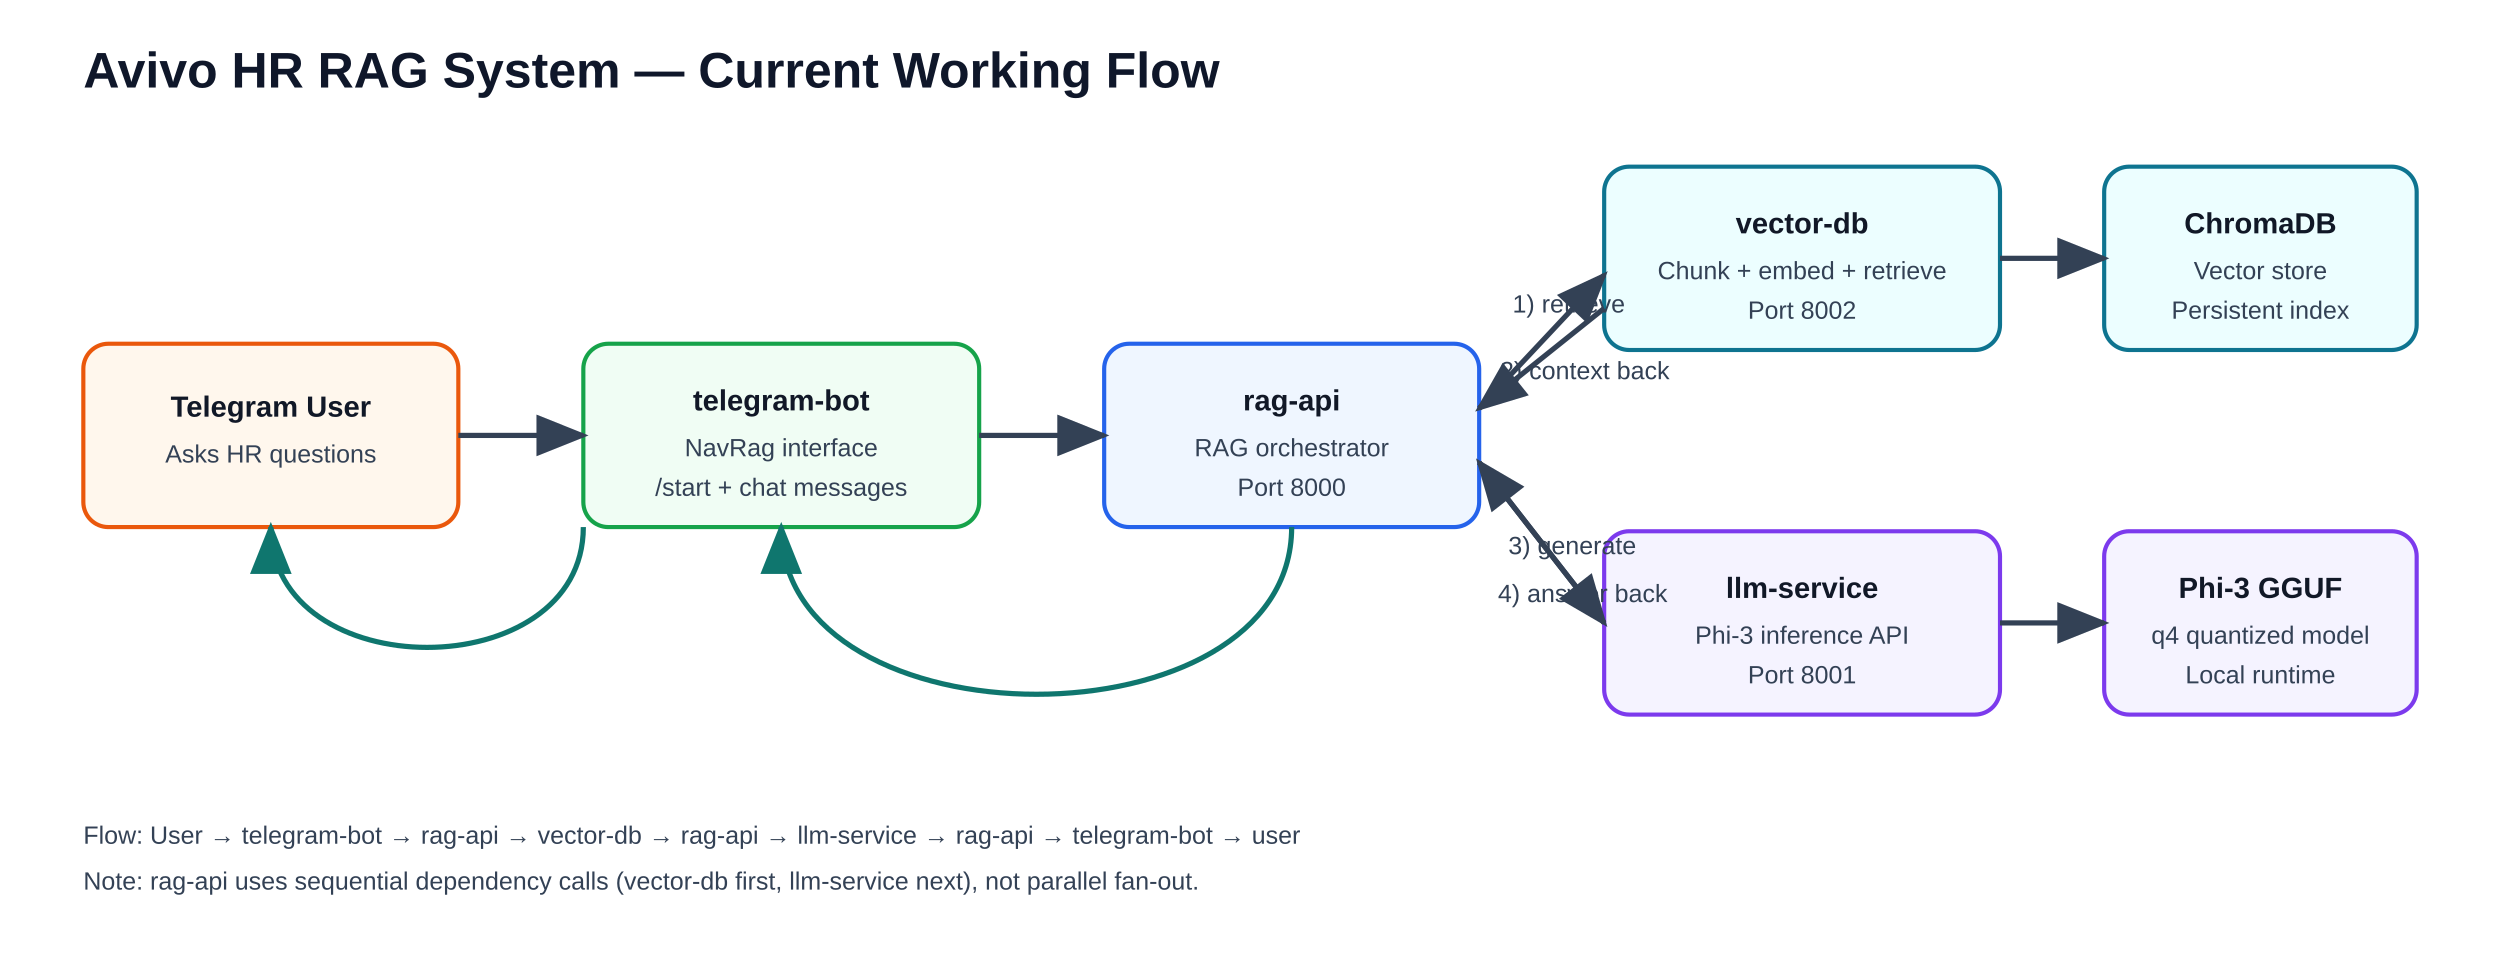
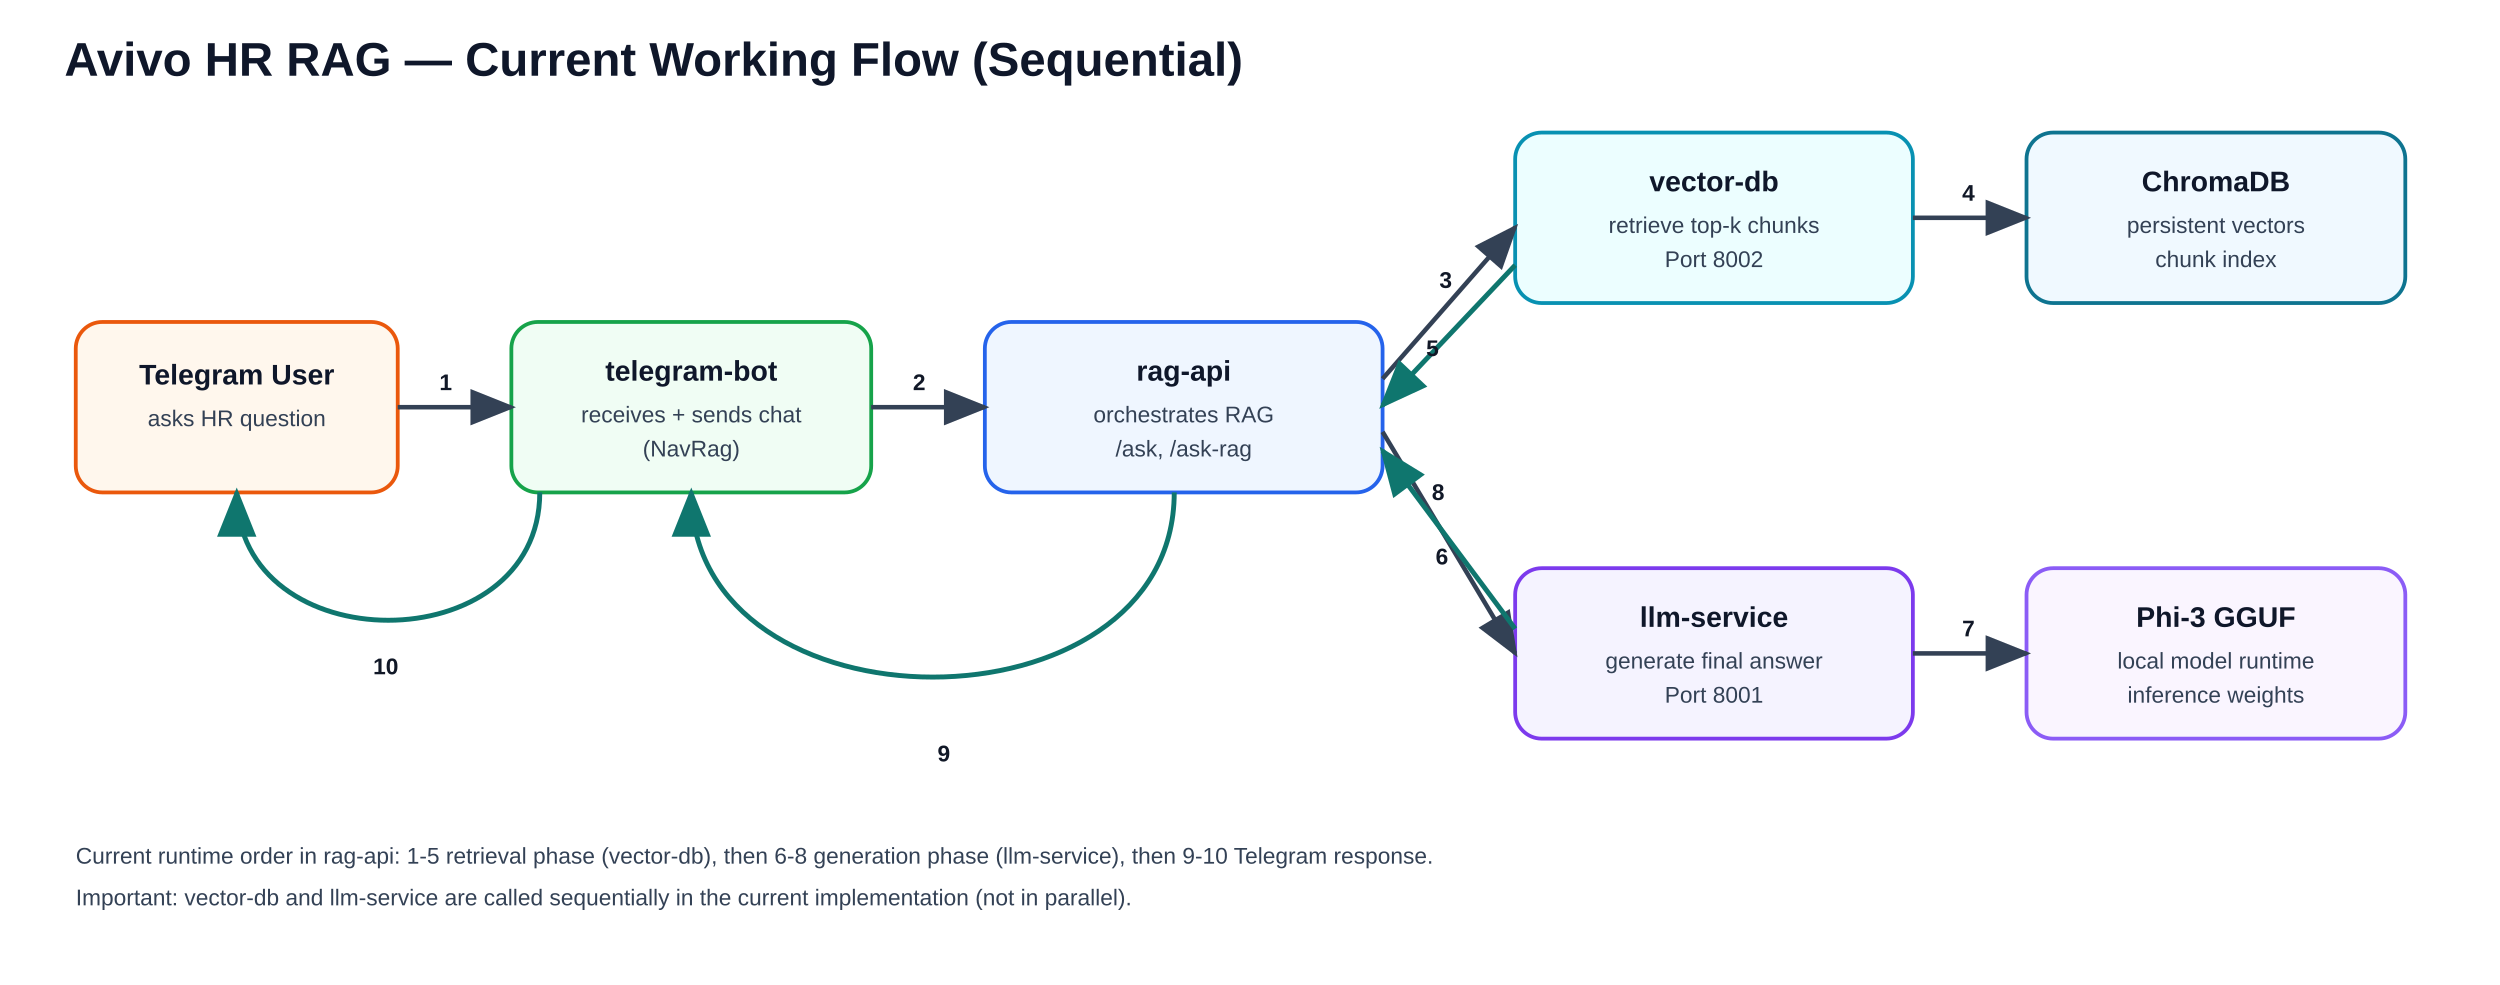
- <svg xmlns="http://www.w3.org/2000/svg" width="1200" height="460" viewBox="0 0 1200 460" role="img" aria-labelledby="title desc">
+ <svg xmlns="http://www.w3.org/2000/svg" width="1320" height="520" viewBox="0 0 1320 520" role="img" aria-labelledby="title desc">
  <defs>
    <style>
-       .title { font: 700 24px 'Segoe UI', Arial, sans-serif; fill: #0f172a; }
-       .label { font: 600 14px 'Segoe UI', Arial, sans-serif; fill: #111827; }
+       .title { font: 700 25px 'Segoe UI', Arial, sans-serif; fill: #0f172a; }
+       .label { font: 700 15px 'Segoe UI', Arial, sans-serif; fill: #0f172a; }
      .small { font: 500 12px 'Segoe UI', Arial, sans-serif; fill: #334155; }
-       .node { fill: #f8fafc; stroke: #475569; stroke-width: 2; rx: 12; }
-       .store { fill: #ecfeff; stroke: #0e7490; stroke-width: 2; rx: 12; }
-       .api { fill: #eff6ff; stroke: #2563eb; stroke-width: 2; rx: 12; }
-       .llm { fill: #f5f3ff; stroke: #7c3aed; stroke-width: 2; rx: 12; }
-       .bot { fill: #f0fdf4; stroke: #16a34a; stroke-width: 2; rx: 12; }
-       .user { fill: #fff7ed; stroke: #ea580c; stroke-width: 2; rx: 12; }
-       .arrow { stroke: #334155; stroke-width: 2.5; fill: none; marker-end: url(#arrowHead); }
-       .back { stroke: #0f766e; stroke-width: 2.5; fill: none; marker-end: url(#arrowHeadBack); }
+       .step { font: 700 12px 'Segoe UI', Arial, sans-serif; fill: #111827; }
+       .node { stroke-width: 2; rx: 14; }
+       .user { fill: #fff7ed; stroke: #ea580c; }
+       .bot { fill: #f0fdf4; stroke: #16a34a; }
+       .api { fill: #eff6ff; stroke: #2563eb; }
+       .vector { fill: #ecfeff; stroke: #0891b2; }
+       .llm { fill: #f5f3ff; stroke: #7c3aed; }
+       .db { fill: #f0f9ff; stroke: #0e7490; }
+       .model { fill: #faf5ff; stroke: #8b5cf6; }
+       .line { stroke: #334155; stroke-width: 2.4; fill: none; marker-end: url(#arrow); }
+       .lineResp { stroke: #0f766e; stroke-width: 2.6; fill: none; marker-end: url(#arrowResp); }
    </style>
-     <marker id="arrowHead" markerWidth="10" markerHeight="8" refX="9" refY="4" orient="auto">
+     <marker id="arrow" markerWidth="10" markerHeight="8" refX="9" refY="4" orient="auto">
      <polygon points="0,0 10,4 0,8" fill="#334155" />
    </marker>
-     <marker id="arrowHeadBack" markerWidth="10" markerHeight="8" refX="9" refY="4" orient="auto">
+     <marker id="arrowResp" markerWidth="10" markerHeight="8" refX="9" refY="4" orient="auto">
      <polygon points="0,0 10,4 0,8" fill="#0f766e" />
    </marker>
  </defs>
-   <text x="40" y="42" class="title">Avivo HR RAG System — Current Working Flow</text>
-   <rect x="40" y="165" width="180" height="88" class="user" />
-   <text x="130" y="200" text-anchor="middle" class="label">Telegram User</text>
-   <text x="130" y="222" text-anchor="middle" class="small">Asks HR questions</text>
-   <rect x="280" y="165" width="190" height="88" class="bot" />
-   <text x="375" y="197" text-anchor="middle" class="label">telegram-bot</text>
-   <text x="375" y="219" text-anchor="middle" class="small">NavRag interface</text>
-   <text x="375" y="238" text-anchor="middle" class="small">/start + chat messages</text>
-   <rect x="530" y="165" width="180" height="88" class="api" />
-   <text x="620" y="197" text-anchor="middle" class="label">rag-api</text>
-   <text x="620" y="219" text-anchor="middle" class="small">RAG orchestrator</text>
-   <text x="620" y="238" text-anchor="middle" class="small">Port 8000</text>
-   <rect x="770" y="80" width="190" height="88" class="store" />
-   <text x="865" y="112" text-anchor="middle" class="label">vector-db</text>
-   <text x="865" y="134" text-anchor="middle" class="small">Chunk + embed + retrieve</text>
-   <text x="865" y="153" text-anchor="middle" class="small">Port 8002</text>
-   <rect x="770" y="255" width="190" height="88" class="llm" />
-   <text x="865" y="287" text-anchor="middle" class="label">llm-service</text>
-   <text x="865" y="309" text-anchor="middle" class="small">Phi-3 inference API</text>
-   <text x="865" y="328" text-anchor="middle" class="small">Port 8001</text>
-   <rect x="1010" y="80" width="150" height="88" class="store" />
-   <text x="1085" y="112" text-anchor="middle" class="label">ChromaDB</text>
-   <text x="1085" y="134" text-anchor="middle" class="small">Vector store</text>
-   <text x="1085" y="153" text-anchor="middle" class="small">Persistent index</text>
-   <rect x="1010" y="255" width="150" height="88" class="llm" />
-   <text x="1085" y="287" text-anchor="middle" class="label">Phi-3 GGUF</text>
-   <text x="1085" y="309" text-anchor="middle" class="small">q4 quantized model</text>
-   <text x="1085" y="328" text-anchor="middle" class="small">Local runtime</text>
-   <path d="M 220 209 L 280 209" class="arrow" />
-   <path d="M 470 209 L 530 209" class="arrow" />
-   <path d="M 710 196 L 770 132" class="arrow" />
-   <path d="M 960 124 L 1010 124" class="arrow" />
-   <path d="M 770 148 L 710 196" class="arrow" />
-   <path d="M 710 222 L 770 299" class="arrow" />
-   <path d="M 960 299 L 1010 299" class="arrow" />
-   <path d="M 770 299 L 710 222" class="arrow" />
-   <path d="M 620 253 C 620 360, 375 360, 375 253" class="back" />
-   <path d="M 280 253 C 280 330, 130 330, 130 253" class="back" />
-   <text x="726" y="150" class="small">1) retrieve</text>
-   <text x="720" y="182" class="small">2) context back</text>
-   <text x="724" y="266" class="small">3) generate</text>
-   <text x="719" y="289" class="small">4) answer back</text>
-   <text x="40" y="405" class="small">Flow: User → telegram-bot → rag-api → vector-db → rag-api → llm-service → rag-api → telegram-bot → user</text>
-   <text x="40" y="427" class="small">Note: rag-api uses sequential dependency calls (vector-db first, llm-service next), not parallel fan-out.</text>
+   <text x="34" y="40" class="title">Avivo HR RAG — Current Working Flow (Sequential)</text>
+   <rect x="40" y="170" width="170" height="90" class="node user" />
+   <text x="125" y="203" text-anchor="middle" class="label">Telegram User</text>
+   <text x="125" y="225" text-anchor="middle" class="small">asks HR question</text>
+   <rect x="270" y="170" width="190" height="90" class="node bot" />
+   <text x="365" y="201" text-anchor="middle" class="label">telegram-bot</text>
+   <text x="365" y="223" text-anchor="middle" class="small">receives + sends chat</text>
+   <text x="365" y="241" text-anchor="middle" class="small">(NavRag)</text>
+   <rect x="520" y="170" width="210" height="90" class="node api" />
+   <text x="625" y="201" text-anchor="middle" class="label">rag-api</text>
+   <text x="625" y="223" text-anchor="middle" class="small">orchestrates RAG</text>
+   <text x="625" y="241" text-anchor="middle" class="small">/ask, /ask-rag</text>
+   <rect x="800" y="70" width="210" height="90" class="node vector" />
+   <text x="905" y="101" text-anchor="middle" class="label">vector-db</text>
+   <text x="905" y="123" text-anchor="middle" class="small">retrieve top-k chunks</text>
+   <text x="905" y="141" text-anchor="middle" class="small">Port 8002</text>
+   <rect x="1070" y="70" width="200" height="90" class="node db" />
+   <text x="1170" y="101" text-anchor="middle" class="label">ChromaDB</text>
+   <text x="1170" y="123" text-anchor="middle" class="small">persistent vectors</text>
+   <text x="1170" y="141" text-anchor="middle" class="small">chunk index</text>
+   <rect x="800" y="300" width="210" height="90" class="node llm" />
+   <text x="905" y="331" text-anchor="middle" class="label">llm-service</text>
+   <text x="905" y="353" text-anchor="middle" class="small">generate final answer</text>
+   <text x="905" y="371" text-anchor="middle" class="small">Port 8001</text>
+   <rect x="1070" y="300" width="200" height="90" class="node model" />
+   <text x="1170" y="331" text-anchor="middle" class="label">Phi-3 GGUF</text>
+   <text x="1170" y="353" text-anchor="middle" class="small">local model runtime</text>
+   <text x="1170" y="371" text-anchor="middle" class="small">inference weights</text>
+   <path d="M 210 215 L 270 215" class="line" />
+   <text x="232" y="206" class="step">1</text>
+   <path d="M 460 215 L 520 215" class="line" />
+   <text x="482" y="206" class="step">2</text>
+   <path d="M 730 200 L 800 120" class="line" />
+   <text x="760" y="152" class="step">3</text>
+   <path d="M 1010 115 L 1070 115" class="line" />
+   <text x="1036" y="106" class="step">4</text>
+   <path d="M 800 140 L 730 214" class="lineResp" />
+   <text x="753" y="188" class="step">5</text>
+   <path d="M 730 228 L 800 345" class="line" />
+   <text x="758" y="298" class="step">6</text>
+   <path d="M 1010 345 L 1070 345" class="line" />
+   <text x="1036" y="336" class="step">7</text>
+   <path d="M 800 332 L 730 238" class="lineResp" />
+   <text x="756" y="264" class="step">8</text>
+   <path d="M 620 260 C 620 390, 365 390, 365 260" class="lineResp" />
+   <text x="495" y="402" class="step">9</text>
+   <path d="M 285 260 C 285 350, 125 350, 125 260" class="lineResp" />
+   <text x="197" y="356" class="step">10</text>
+   <text x="40" y="456" class="small">Current runtime order in rag-api: 1-5 retrieval phase (vector-db), then 6-8 generation phase (llm-service), then 9-10 Telegram response.</text>
+   <text x="40" y="478" class="small">Important: vector-db and llm-service are called sequentially in the current implementation (not in parallel).</text>
</svg>
